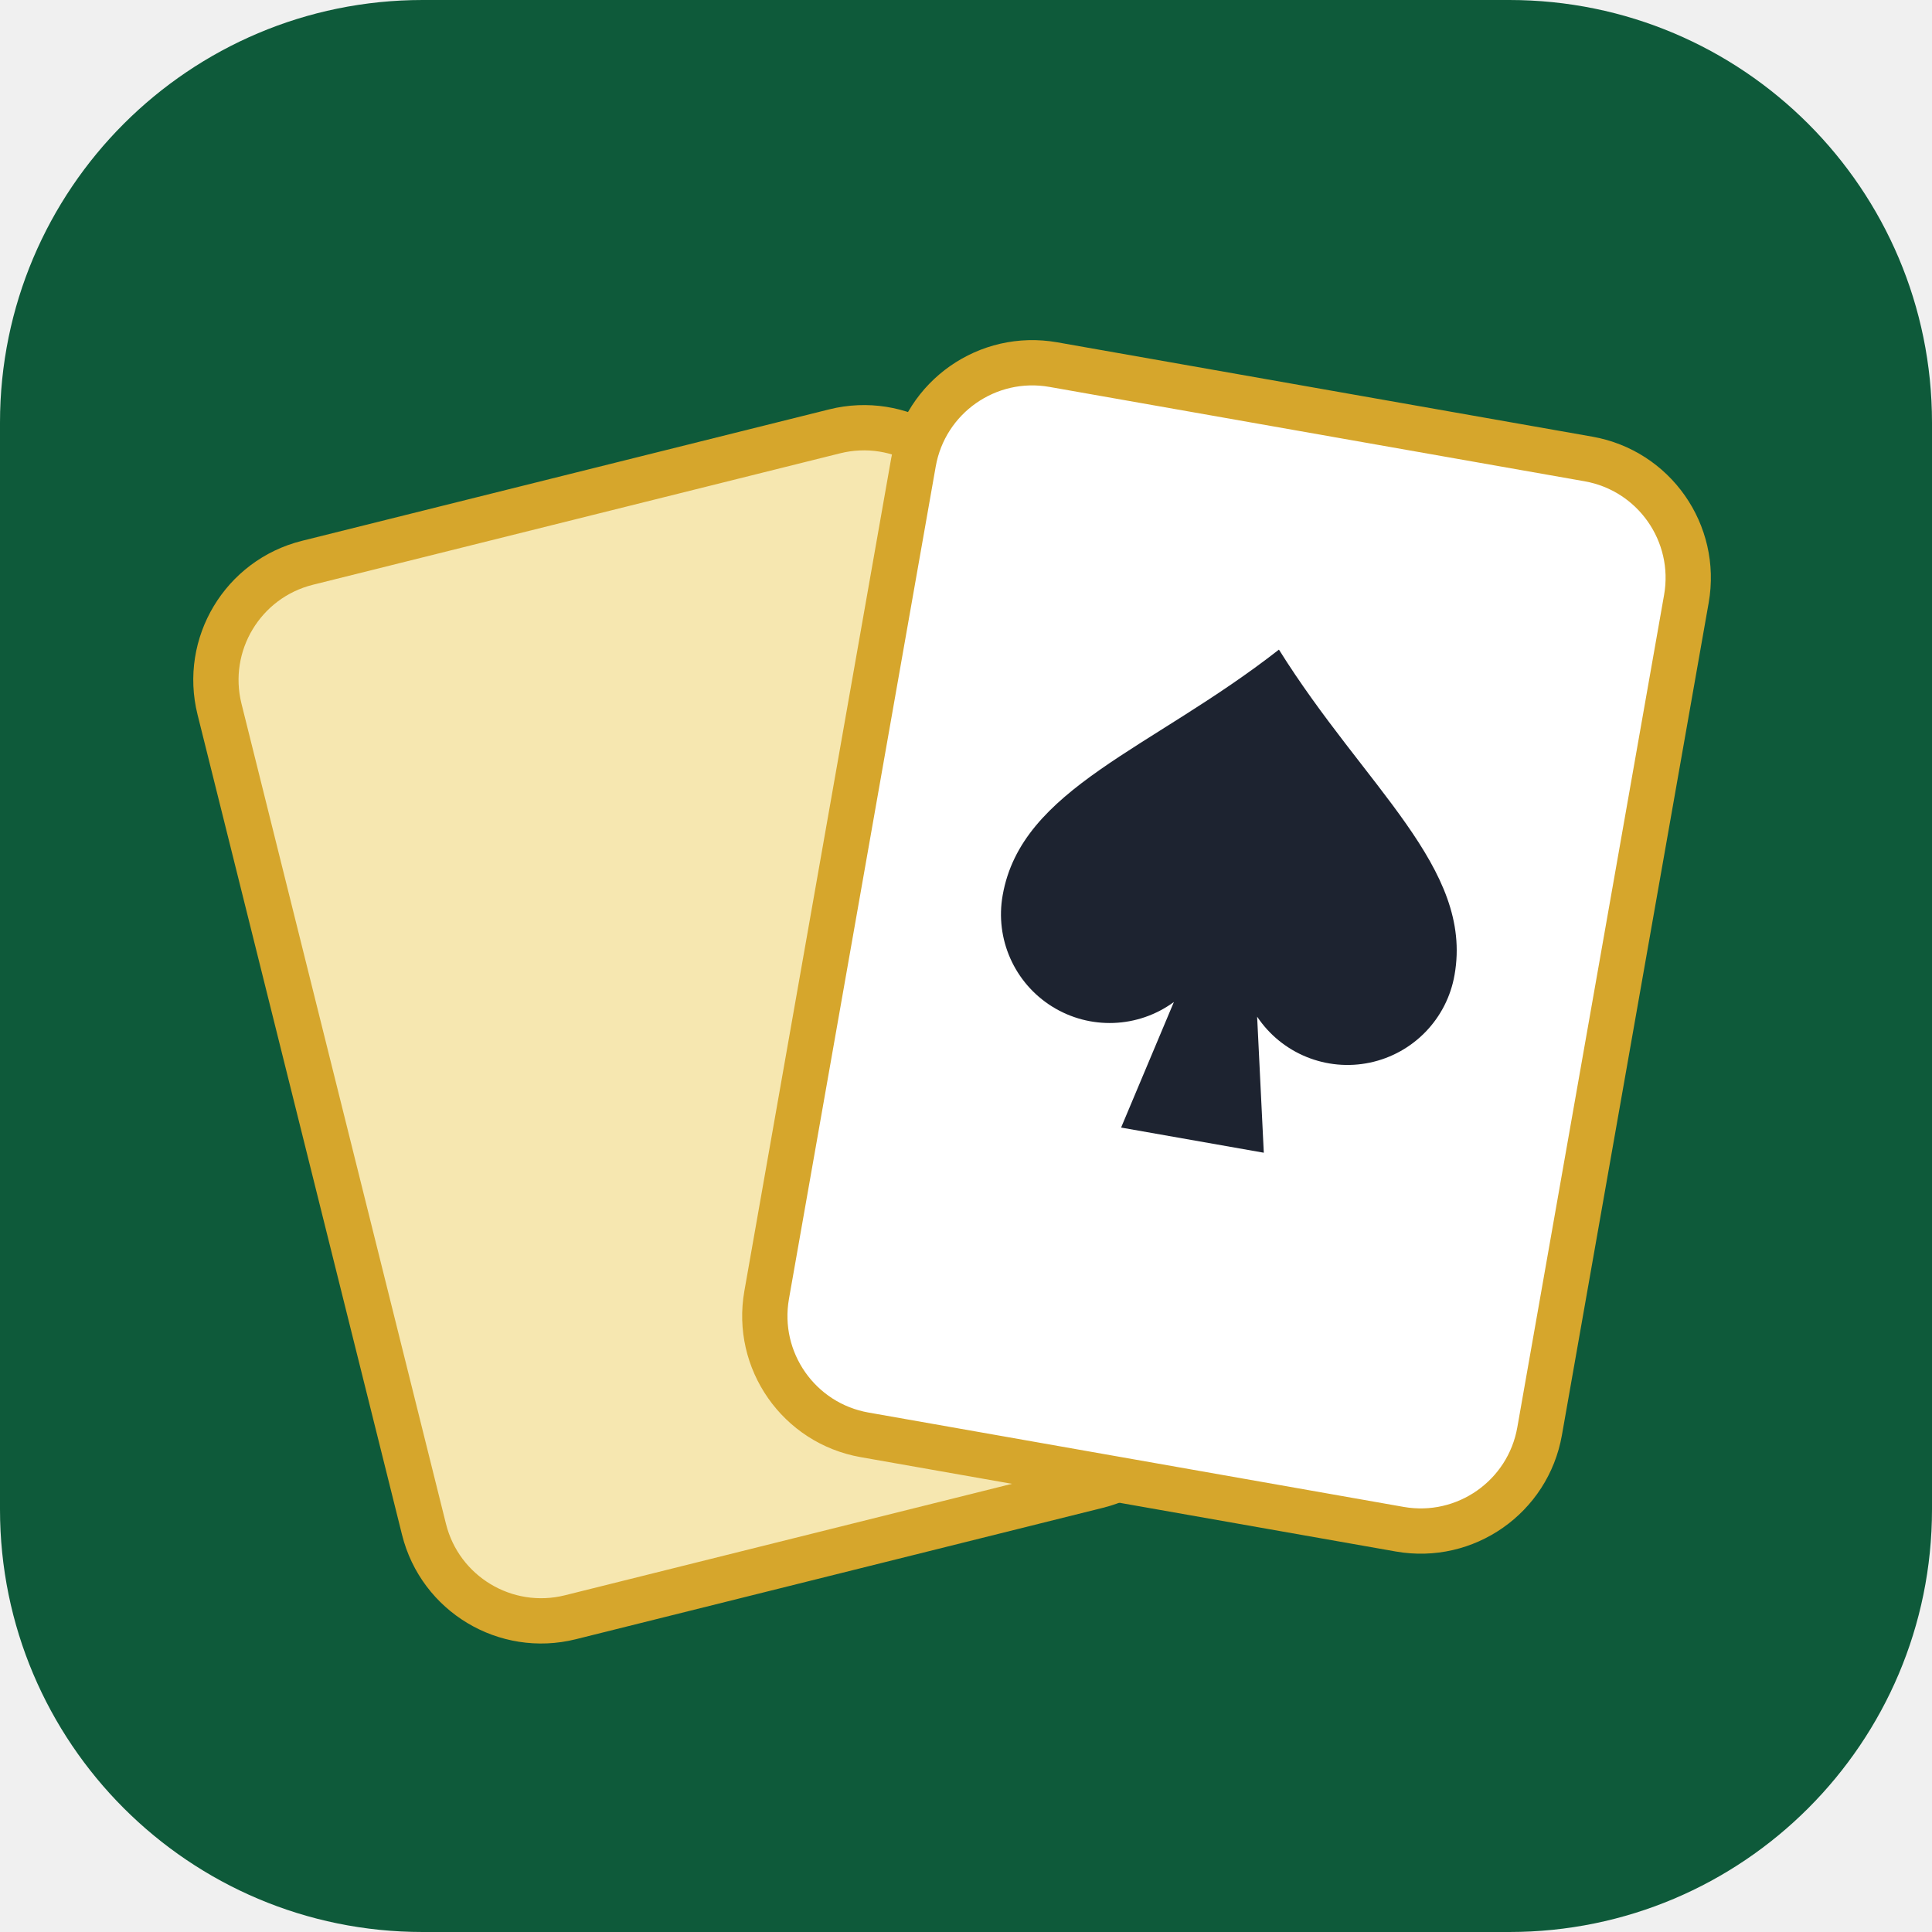
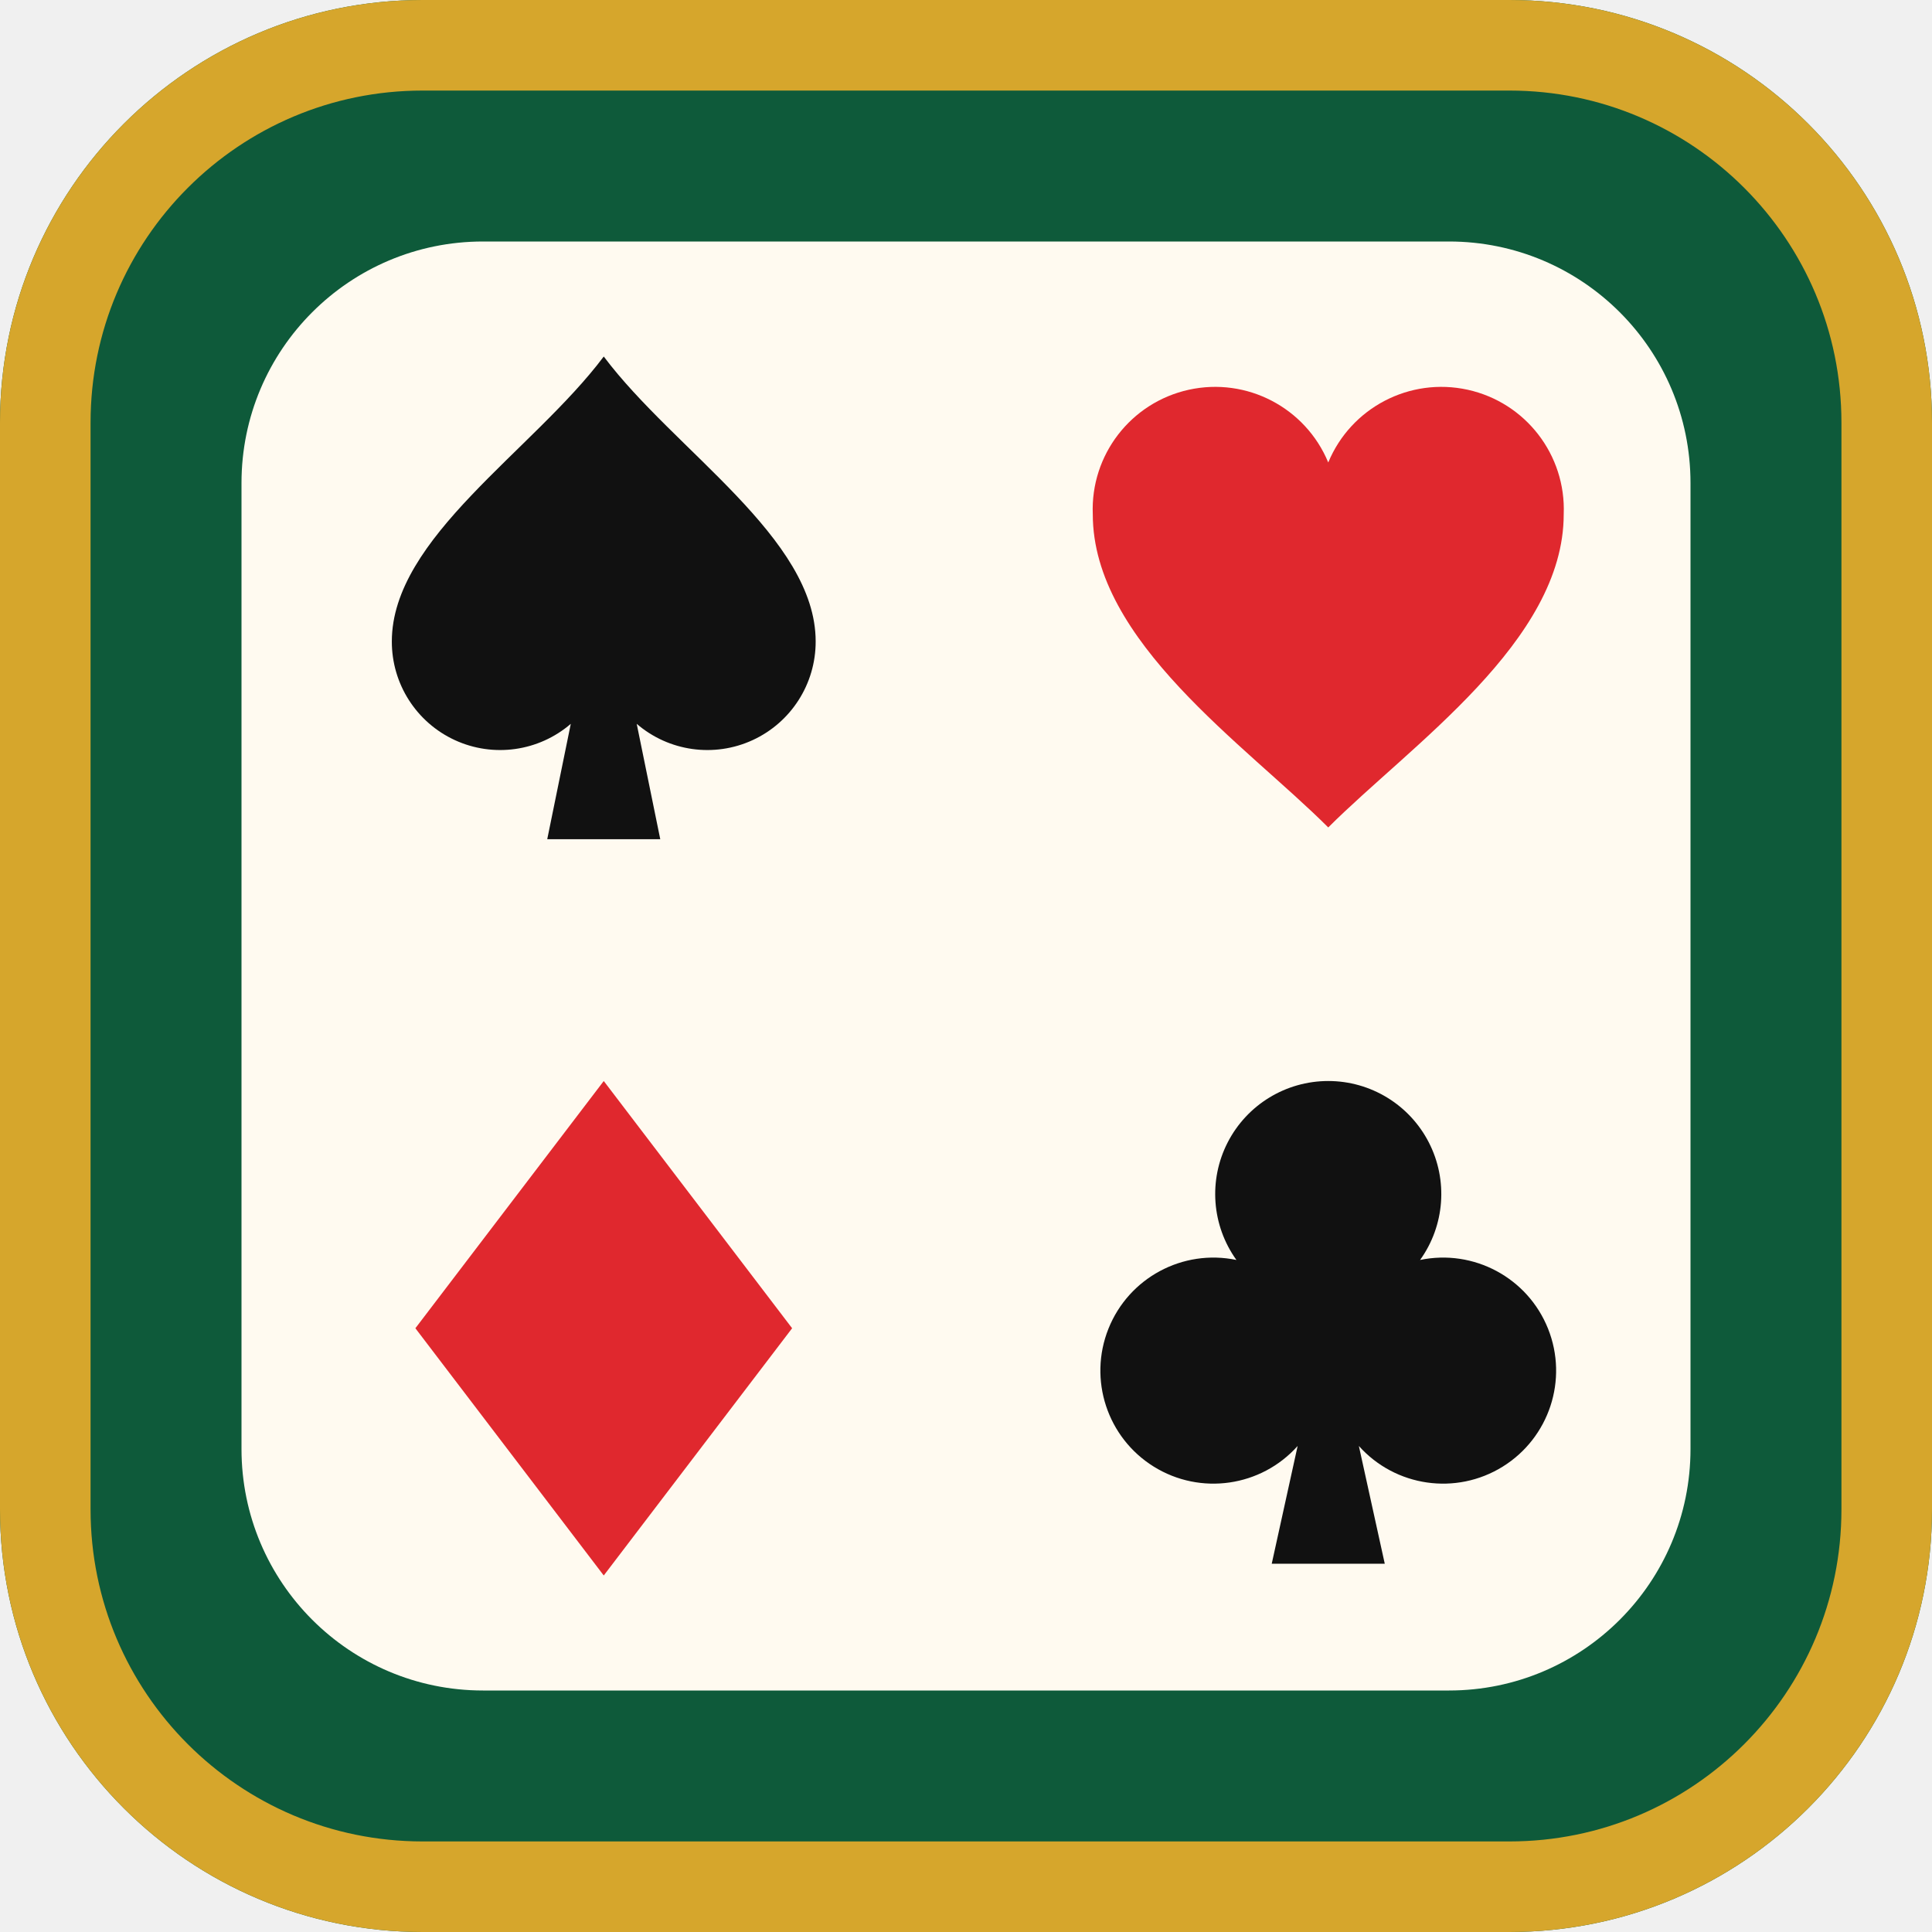
<svg xmlns="http://www.w3.org/2000/svg" viewBox="0 0 64 64">
  <rect width="64" height="64" rx="14" fill="#0e5a3a" />
-   <g transform="rotate(-14 32 40)">
-     <rect x="12" y="14" width="26" height="36" rx="4" fill="#f6e7b0" stroke="#d6a62c" stroke-width="1.5" />
-   </g>
-   <g transform="rotate(10 32 40)">
-     <rect x="26" y="12" width="26" height="36" rx="4" fill="#fff" stroke="#d6a62c" stroke-width="1.5" />
-     <path d="M39 20c-3.6 4-7.6 6-7.6 9.6a3.6 3.6 0 0 0 6.2 2.5l-1 4.4h4.8l-1-4.4a3.6 3.6 0 0 0 6.2-2.5c0-3.6-4-5.6-7.6-9.6z" fill="#1d2330" />
-   </g>
+   <rect x="1.5" y="1.5" width="61" height="61" rx="12.5" fill="none" stroke="#d6a62c" stroke-width="3" />
+   <rect x="8" y="8" width="48" height="48" rx="8" fill="#fffaf0" />
+   <path transform="translate(10.64 10.64) scale(0.78)" d="M12 1.5C9 5.5 3 9.2 3 13.6a4.6 4.6 0 0 0 7.6 3.5L9.6 22h4.8l-1-4.9A4.6 4.6 0 0 0 21 13.6c0-4.4-6-8.1-9-12.1z" fill="#111" />
+   <path transform="translate(34.64 10.64) scale(0.78)" d="M12 21.5C8.5 18 2 13.6 2 8.2A5.2 5.2 0 0 1 12 6a5.2 5.2 0 0 1 10 2.2c0 5.4-6.5 9.8-10 13.3z" fill="#e0282e" />
+   <path transform="translate(10.64 34.64) scale(0.78)" d="M12 1.5 20 12l-8 10.5L4 12z" fill="#e0282e" />
+   <path transform="translate(34.64 34.64) scale(0.78)" d="M12 1.5a4.8 4.8 0 0 0-3.9 7.6A4.8 4.8 0 1 0 10.7 17L9.6 22h4.8l-1.1-5a4.8 4.8 0 1 0 2.6-7.9A4.8 4.8 0 0 0 12 1.5z" fill="#111" />
</svg>
